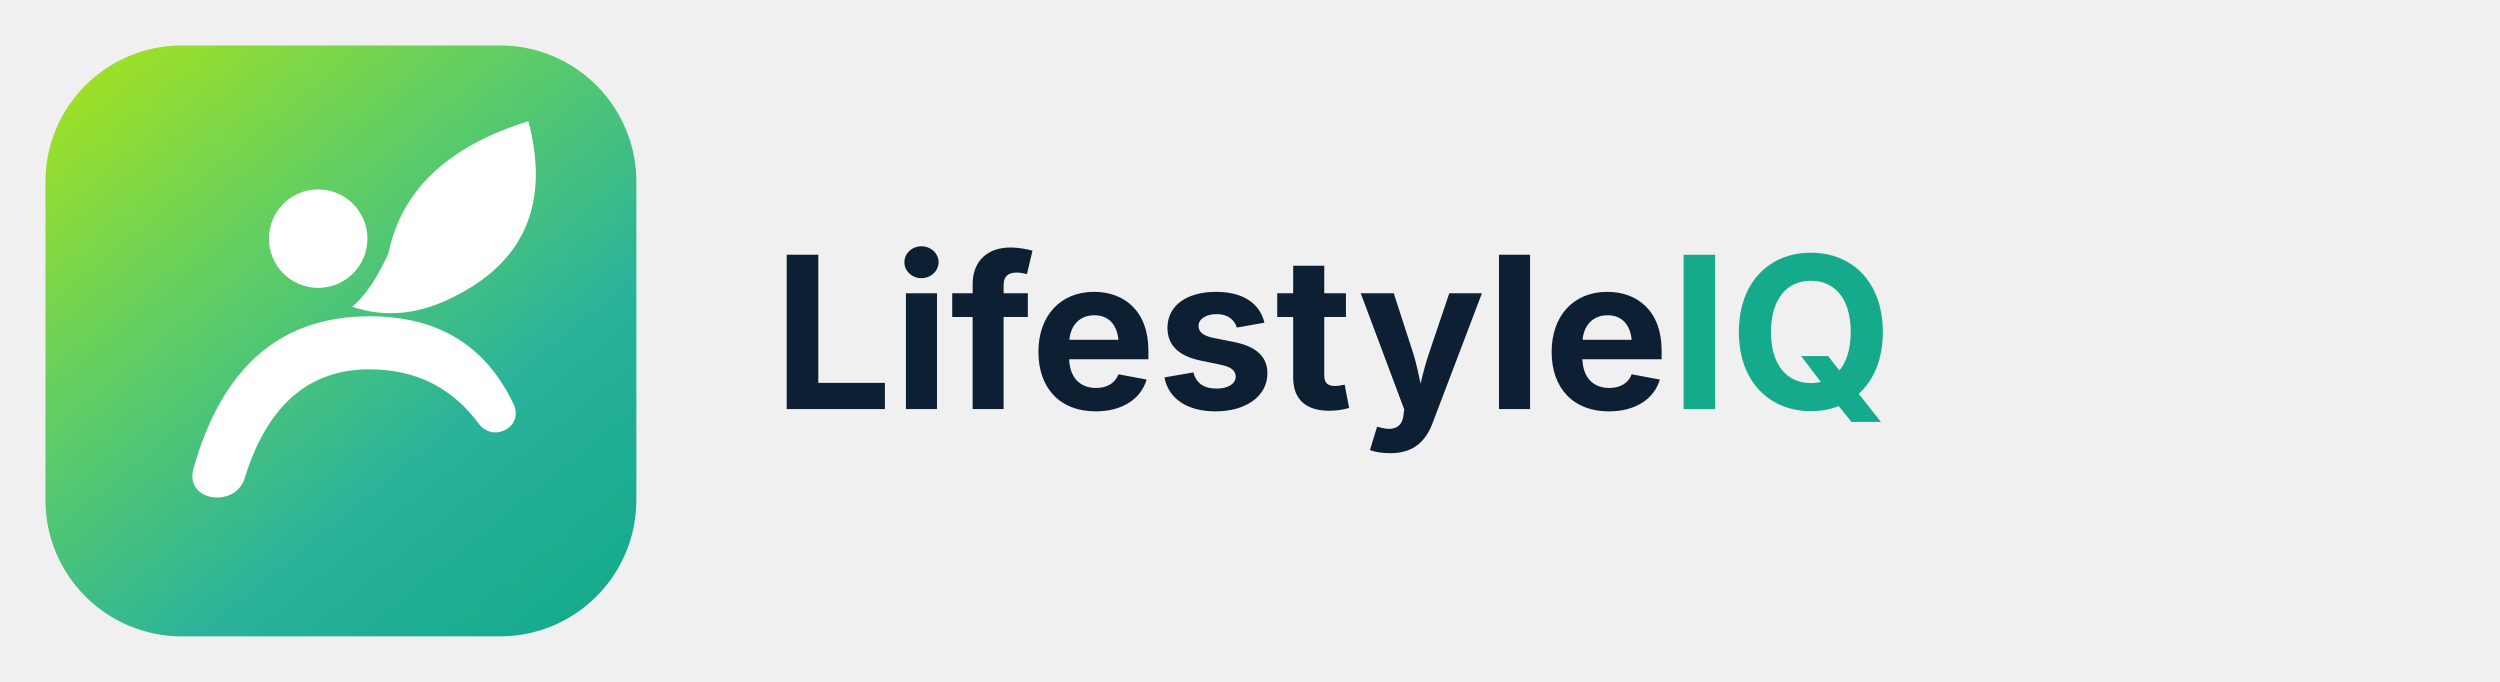
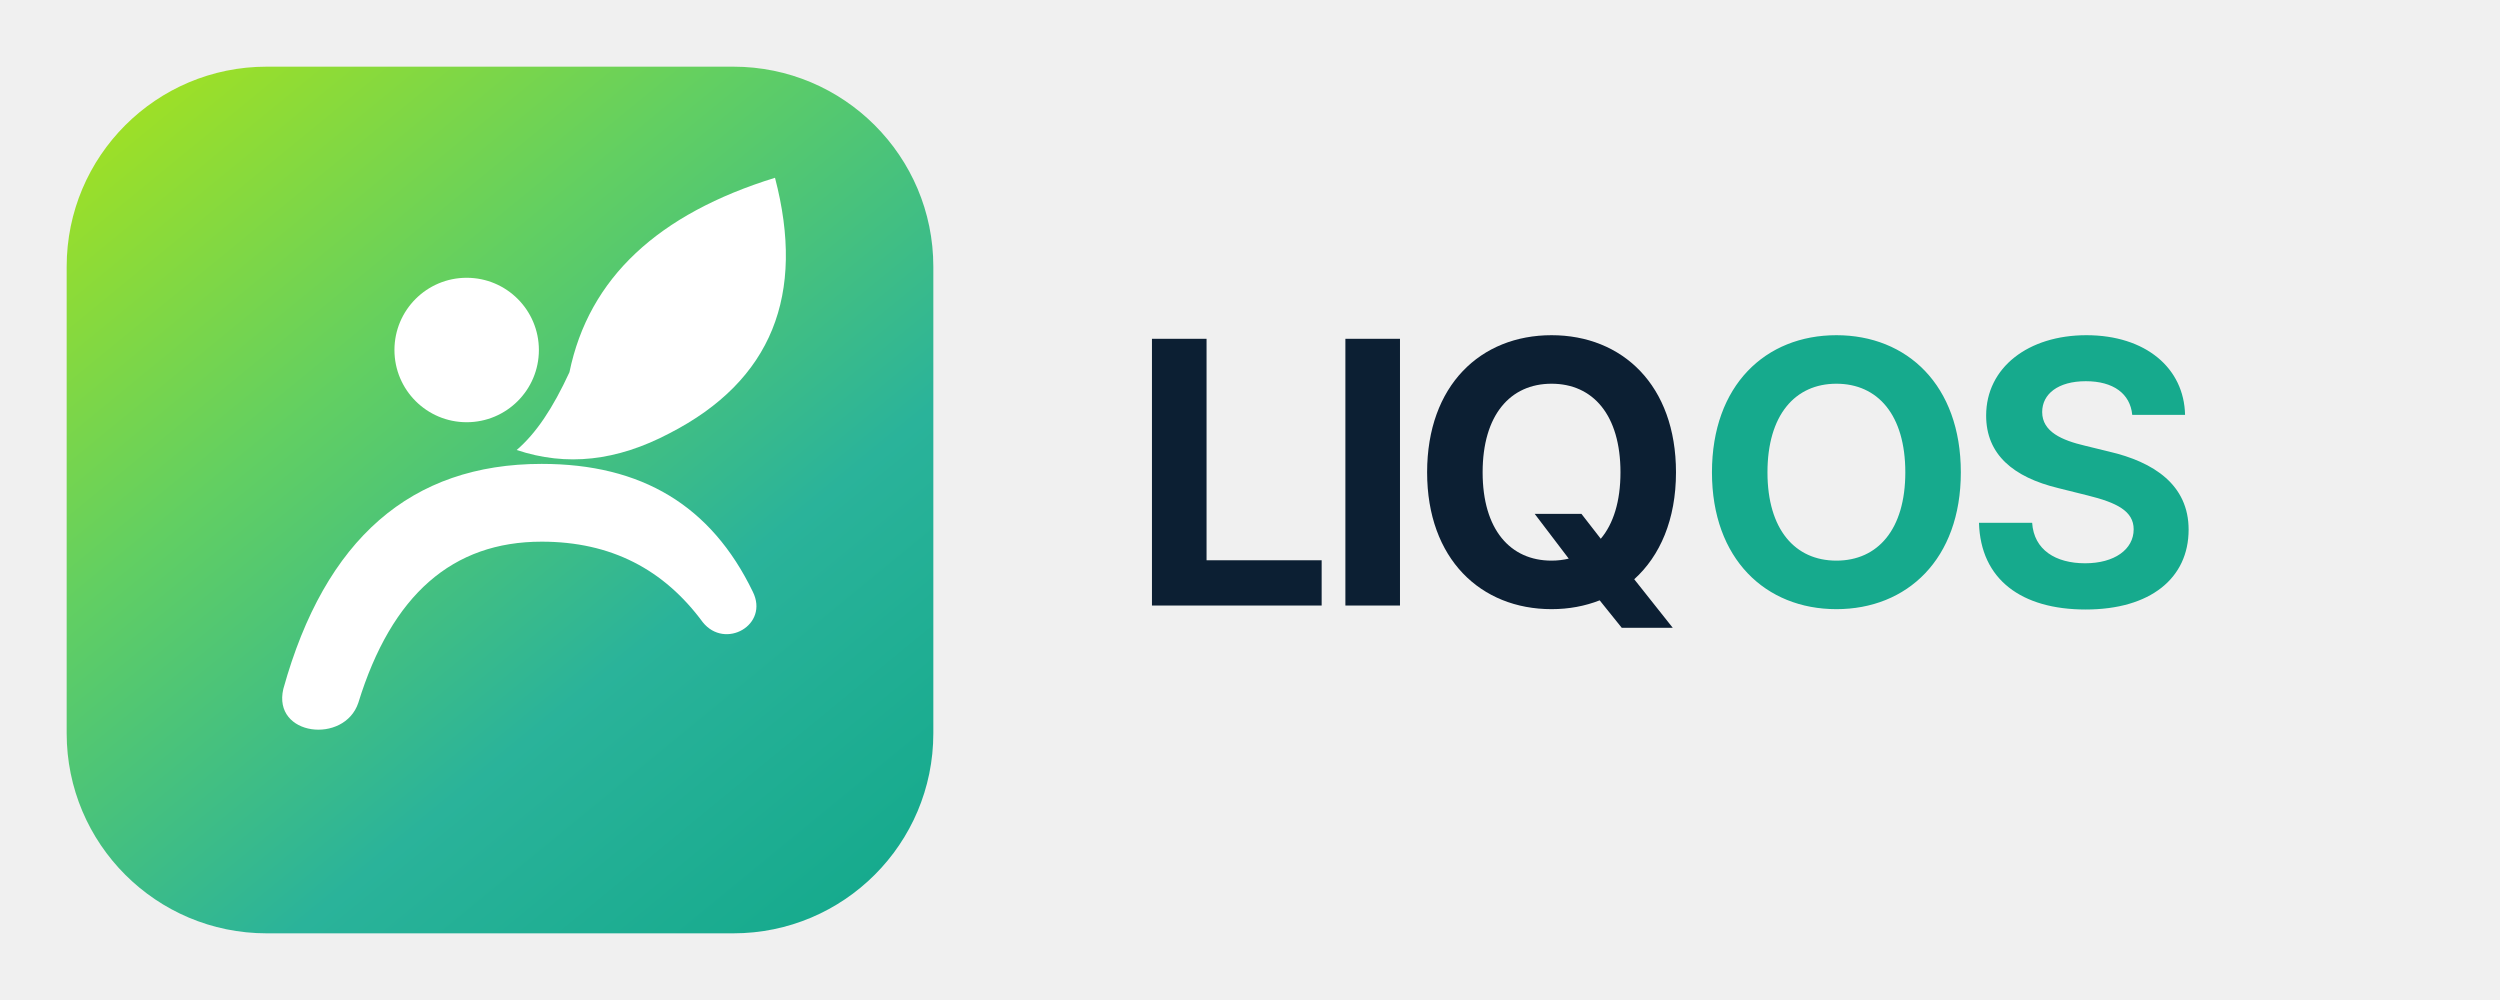
- <svg xmlns="http://www.w3.org/2000/svg" viewBox="0 0 1320 360" role="img" aria-labelledby="title desc">
+ <svg xmlns="http://www.w3.org/2000/svg" viewBox="0 0 900 360" role="img" aria-labelledby="title desc">
  <defs>
    <linearGradient id="liqGradient" x1="40" y1="24" x2="296" y2="336" gradientUnits="userSpaceOnUse">
      <stop offset="0" stop-color="#A6E21E" />
      <stop offset="0.35" stop-color="#62CF62" />
      <stop offset="0.70" stop-color="#2AB39A" />
      <stop offset="1" stop-color="#16AA8D" />
    </linearGradient>
  </defs>
  <rect x="24" y="24" width="312" height="312" rx="72" fill="url(#liqGradient)" />
  <circle cx="168" cy="126" r="26" fill="#FFFFFF" />
  <path d="M102 248c15-54 46-81 93-81 36 0 61 15 76 46 6 12-10 21-18 11-14-19-33-29-58-29-32 0-54 19-66 58-5 15-31 12-27-5Z" fill="#FFFFFF" />
  <path d="M205 134c7-34 32-57 74-70 11 42-1 73-38 92-19 10-37 12-55 6 7-6 13-15 19-28Z" fill="#FFFFFF" />
-   <text x="408" y="216" font-family="Inter, SF Pro Display, Roboto, Arial, sans-serif" font-size="112" font-weight="650" fill="#0C1F33">Lifestyle<tspan fill="#16AA8D">IQ</tspan>
+   <text x="406" y="218" font-family="Inter, SF Pro Display, Roboto, Arial, sans-serif" font-size="132" font-weight="700" letter-spacing="-5" fill="#0C1F33">LIQ<tspan fill="#16AA8D"> OS</tspan>
  </text>
</svg>
